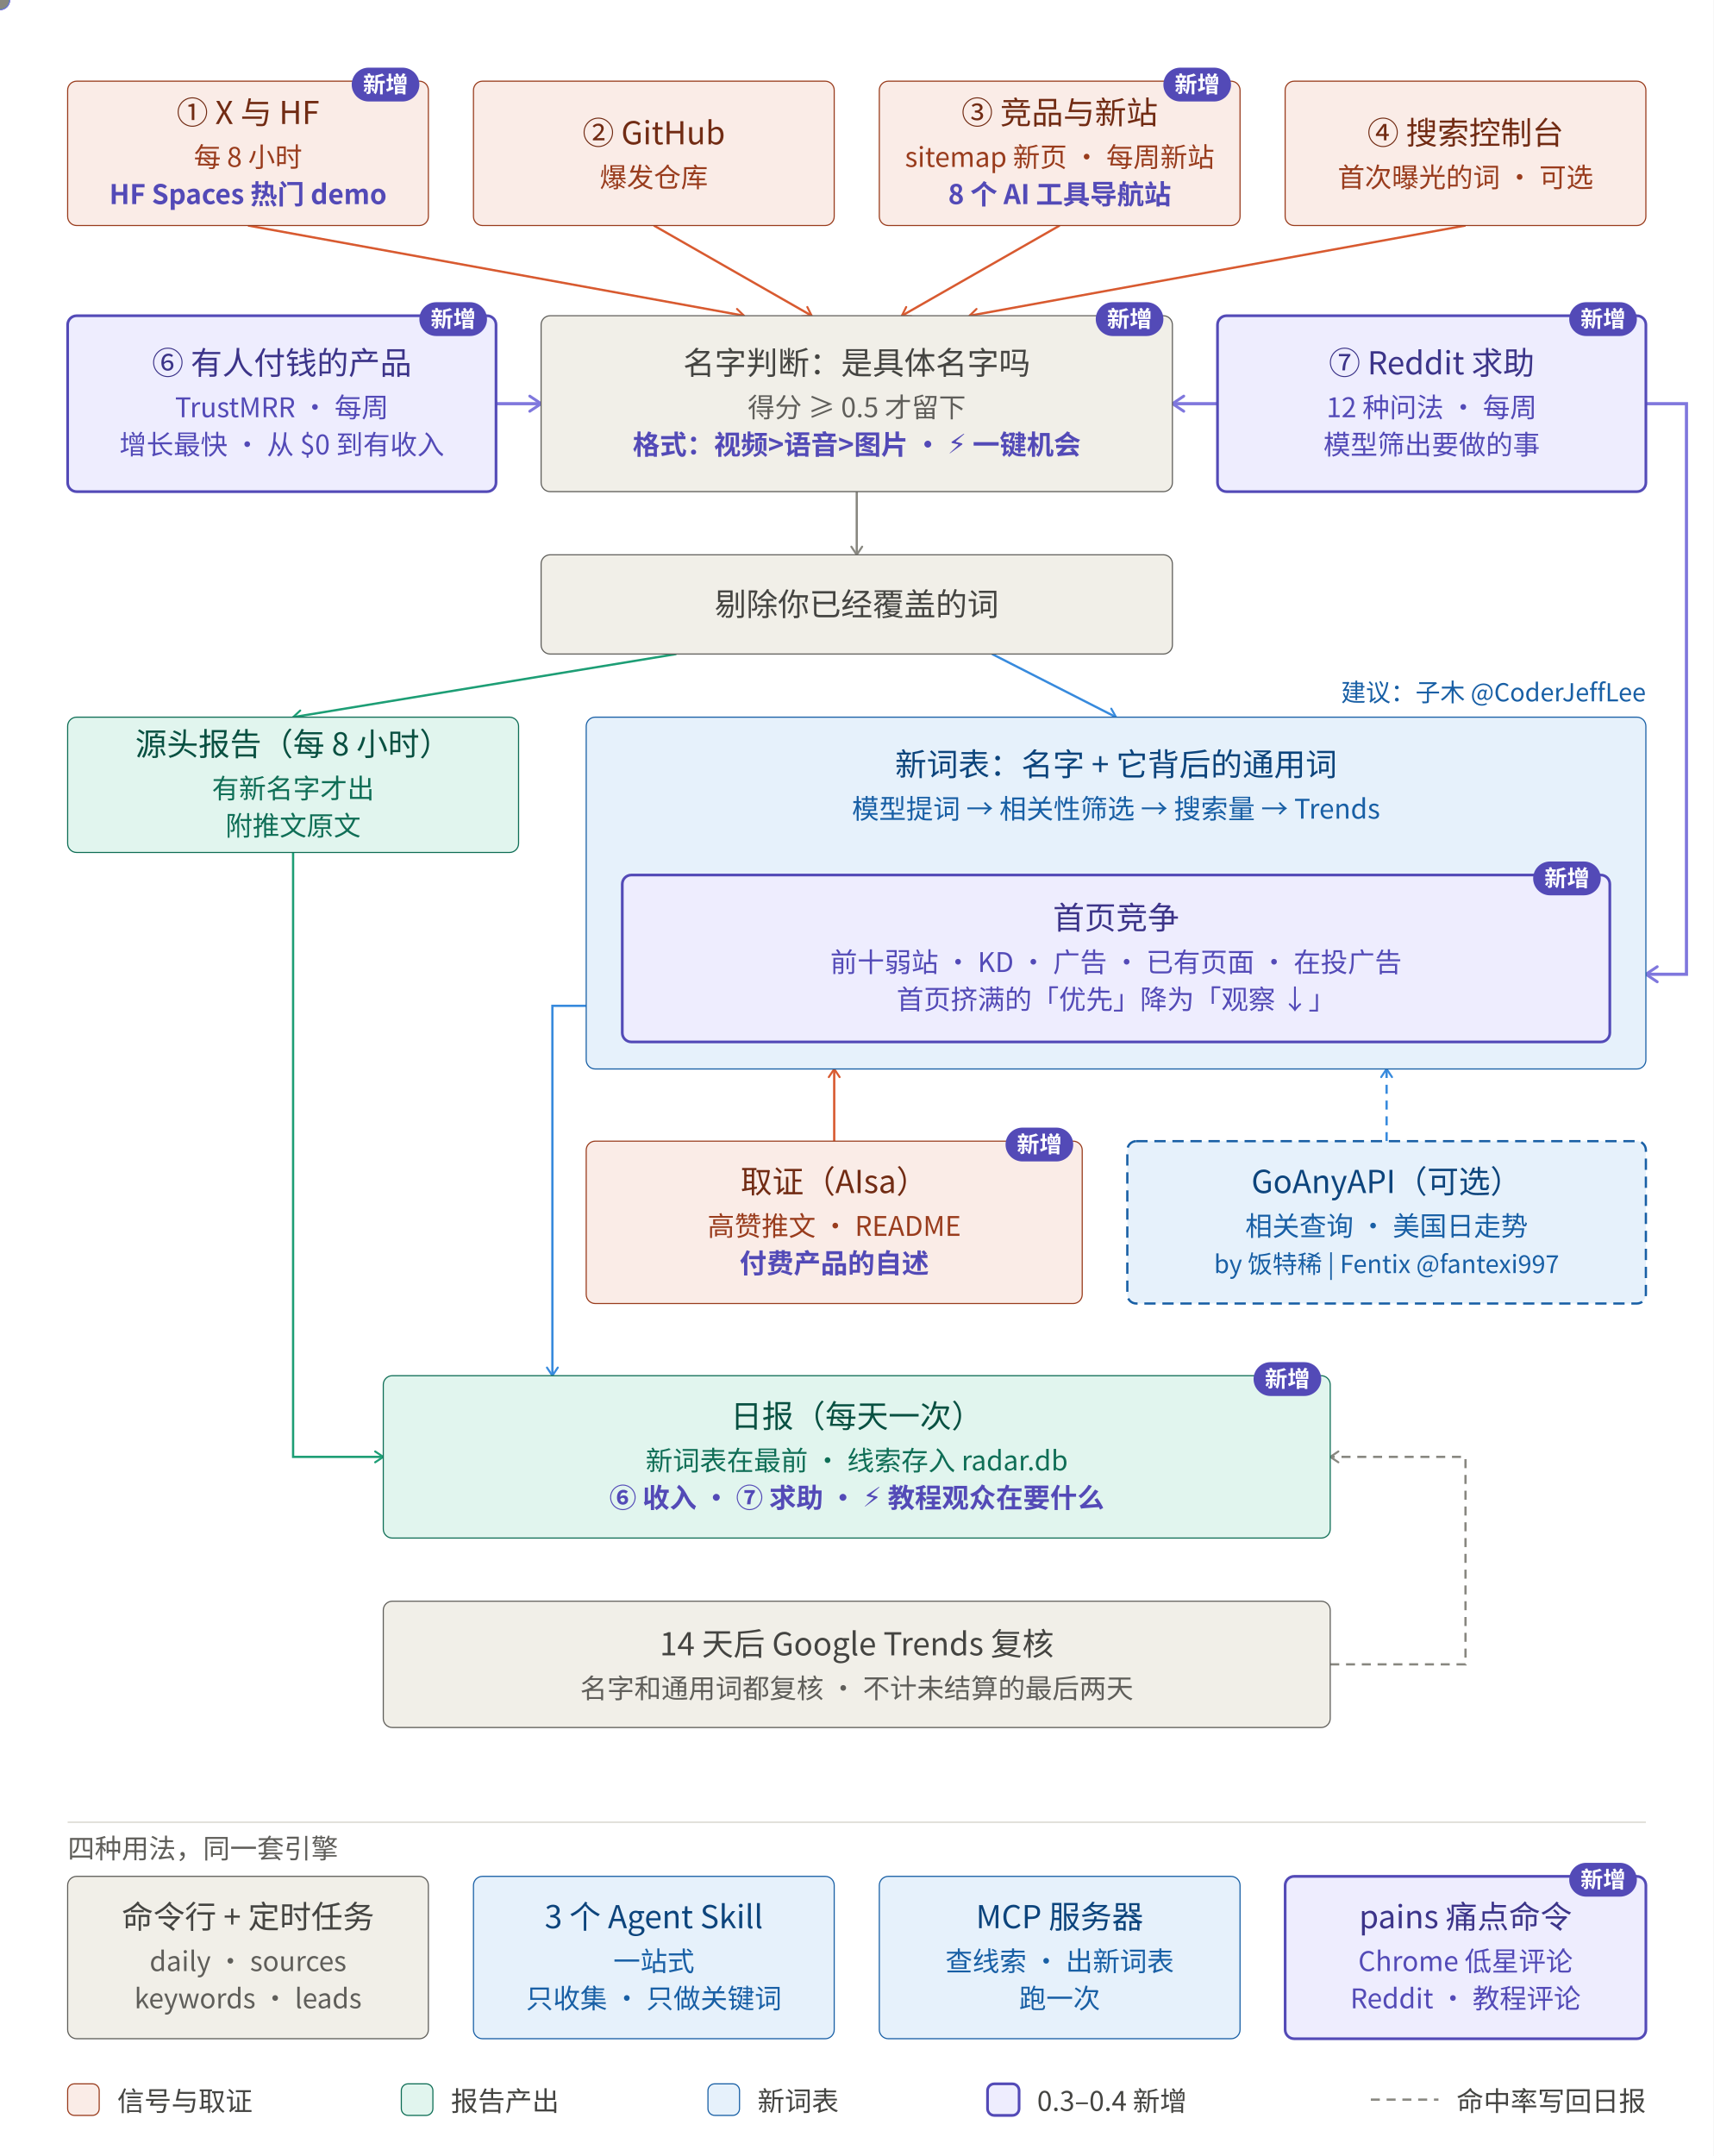
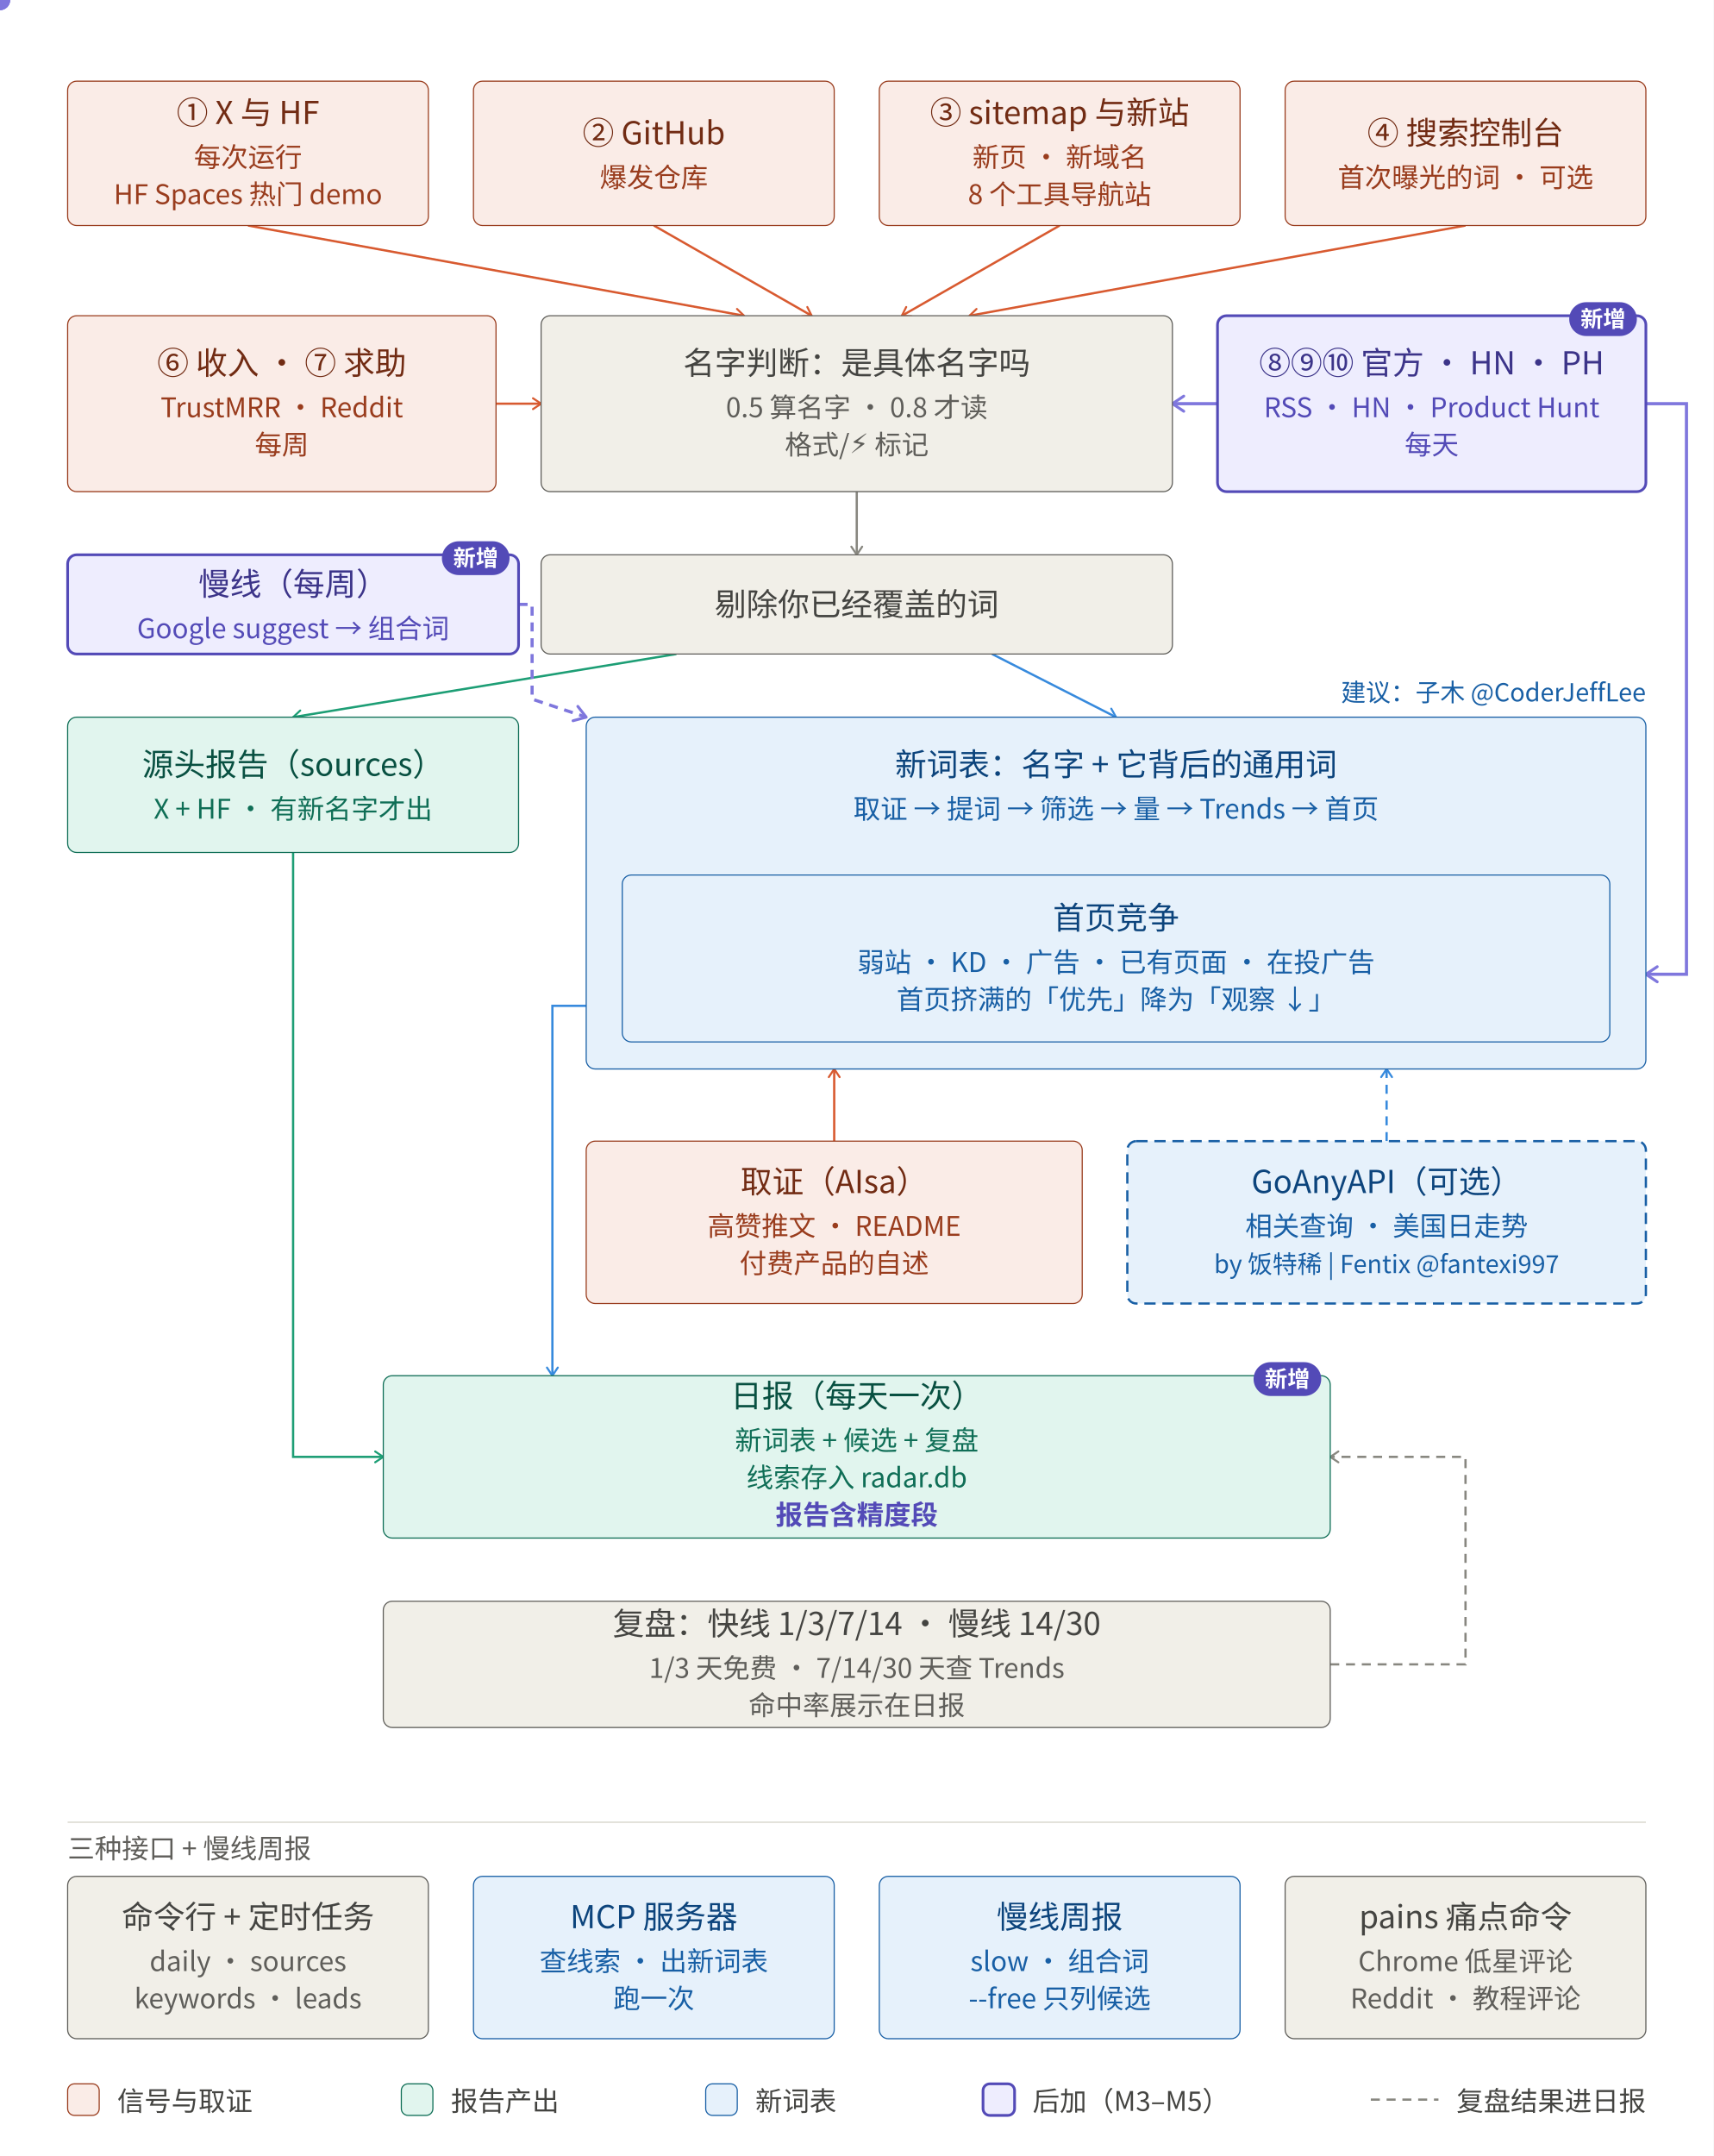
<svg xmlns="http://www.w3.org/2000/svg" width="1520" height="1912" viewBox="0 0 760 956" font-family="Hiragino Sans GB, PingFang SC, Noto Sans CJK SC, sans-serif">
  <defs>
    <marker id="arrow" viewBox="0 0 10 10" refX="8" refY="5" markerWidth="6" markerHeight="6" orient="auto-start-reverse">
      <path d="M2 1L8 5L2 9" fill="none" stroke="context-stroke" stroke-width="1.5" stroke-linecap="round" stroke-linejoin="round" />
    </marker>
  </defs>
  <rect width="760" height="956" fill="#FFFFFF" />
  <path id="p1" d="M110 100 L330 140" fill="none" stroke="#D85A30" stroke-width="1" marker-end="url(#arrow)" />
  <path id="p2" d="M290 100 L360 140" fill="none" stroke="#D85A30" stroke-width="1" marker-end="url(#arrow)" />
  <path id="p3" d="M470 100 L400 140" fill="none" stroke="#D85A30" stroke-width="1" marker-end="url(#arrow)" />
  <path id="p4" d="M650 100 L430 140" fill="none" stroke="#D85A30" stroke-width="1" marker-end="url(#arrow)" />
-   <path id="p6" d="M220 179 L240 179" fill="none" stroke="#7F77DD" stroke-width="1.4" marker-end="url(#arrow)" />
+   <path id="p6" d="M220 179 L240 179" fill="none" stroke="#D85A30" stroke-width="1" marker-end="url(#arrow)" />
  <path id="p7" d="M540 179 L520 179" fill="none" stroke="#7F77DD" stroke-width="1.4" marker-end="url(#arrow)" />
  <path id="p7b" d="M730 179 L748 179 L748 432 L730 432" fill="none" stroke="#7F77DD" stroke-width="1.4" marker-end="url(#arrow)" />
  <path id="p5" d="M380 218 L380 246" fill="none" stroke="#888780" stroke-width="1" marker-end="url(#arrow)" />
  <path id="p8" d="M300 290 L130 318" fill="none" stroke="#1D9E75" stroke-width="1" marker-end="url(#arrow)" />
  <path id="p9" d="M440 290 L495 318" fill="none" stroke="#378ADD" stroke-width="1" marker-end="url(#arrow)" />
  <path id="p10" d="M370 506 L370 474" fill="none" stroke="#D85A30" stroke-width="1" marker-end="url(#arrow)" />
  <path id="p11" d="M615 506 L615 474" fill="none" stroke="#378ADD" stroke-width="1" stroke-dasharray="4 3" marker-end="url(#arrow)" />
  <path id="p12" d="M130 378 L130 646 L170 646" fill="none" stroke="#1D9E75" stroke-width="1" marker-end="url(#arrow)" />
  <path id="p13" d="M260 446 L245 446 L245 610" fill="none" stroke="#378ADD" stroke-width="1" marker-end="url(#arrow)" />
  <path id="p14" d="M590 738 L650 738 L650 646 L590 646" fill="none" stroke="#888780" stroke-width="1" stroke-dasharray="4 3" marker-end="url(#arrow)" />
+   <path id="p15" d="M230 268 L236 268 L236 310 L260 318" fill="none" stroke="#7F77DD" stroke-width="1.4" stroke-dasharray="4 3" marker-end="url(#arrow)" />
  <g font-size="14" text-anchor="middle">
    <rect x="30" y="36" width="160" height="64" rx="4" fill="#FAECE7" stroke="#993C1D" stroke-width="0.5" />
    <text x="110.0" y="55.0" fill="#712B13" font-weight="500">① X 与 HF</text>
-     <text x="110.0" y="74.0" fill="#993C1D" font-size="12">每 8 小时</text>
-     <text x="110.0" y="90.5" fill="#534AB7" font-size="12" font-weight="600">HF Spaces 热门 demo</text>
-     <rect x="156" y="30" width="30" height="15" rx="7.5" fill="#534AB7" />
-     <text x="171" y="41" font-size="10" fill="#FFFFFF" font-weight="600">新增</text>
+     <text x="110.0" y="74.0" fill="#993C1D" font-size="12">每次运行</text>
+     <text x="110.0" y="90.5" fill="#993C1D" font-size="12">HF Spaces 热门 demo</text>
    <rect x="210" y="36" width="160" height="64" rx="4" fill="#FAECE7" stroke="#993C1D" stroke-width="0.5" />
    <text x="290.0" y="64.0" fill="#712B13" font-weight="500">② GitHub</text>
    <text x="290.0" y="83.0" fill="#993C1D" font-size="12">爆发仓库</text>
    <rect x="390" y="36" width="160" height="64" rx="4" fill="#FAECE7" stroke="#993C1D" stroke-width="0.5" />
-     <text x="470.0" y="55.0" fill="#712B13" font-weight="500">③ 竞品与新站</text>
-     <text x="470.0" y="74.0" fill="#993C1D" font-size="12">sitemap 新页 · 每周新站</text>
-     <text x="470.0" y="90.5" fill="#534AB7" font-size="12" font-weight="600">8 个 AI 工具导航站</text>
-     <rect x="516" y="30" width="30" height="15" rx="7.5" fill="#534AB7" />
-     <text x="531" y="41" font-size="10" fill="#FFFFFF" font-weight="600">新增</text>
+     <text x="470.0" y="55.0" fill="#712B13" font-weight="500">③ sitemap 与新站</text>
+     <text x="470.0" y="74.0" fill="#993C1D" font-size="12">新页 · 新域名</text>
+     <text x="470.0" y="90.5" fill="#993C1D" font-size="12">8 个工具导航站</text>
    <rect x="570" y="36" width="160" height="64" rx="4" fill="#FAECE7" stroke="#993C1D" stroke-width="0.5" />
    <text x="650.0" y="64.0" fill="#712B13" font-weight="500">④ 搜索控制台</text>
    <text x="650.0" y="83.0" fill="#993C1D" font-size="12">首次曝光的词 · 可选</text>
-     <rect x="30" y="140" width="190" height="78" rx="4" fill="#EEEDFE" stroke="#534AB7" stroke-width="1.2" />
-     <text x="125.0" y="166.0" fill="#3C3489" font-weight="500">⑥ 有人付钱的产品</text>
-     <text x="125.0" y="185.0" fill="#534AB7" font-size="12">TrustMRR · 每周</text>
-     <text x="125.0" y="201.5" fill="#534AB7" font-size="12">增长最快 · 从 $0 到有收入</text>
-     <rect x="186" y="134" width="30" height="15" rx="7.5" fill="#534AB7" />
-     <text x="201" y="145" font-size="10" fill="#FFFFFF" font-weight="600">新增</text>
+     <rect x="30" y="140" width="190" height="78" rx="4" fill="#FAECE7" stroke="#993C1D" stroke-width="0.5" />
+     <text x="125.0" y="166.0" fill="#712B13" font-weight="500">⑥ 收入 · ⑦ 求助</text>
+     <text x="125.0" y="185.0" fill="#993C1D" font-size="12">TrustMRR · Reddit</text>
+     <text x="125.0" y="201.5" fill="#993C1D" font-size="12">每周</text>
    <rect x="240" y="140" width="280" height="78" rx="4" fill="#F1EFE8" stroke="#5F5E5A" stroke-width="0.5" />
    <text x="380.0" y="166.0" fill="#444441" font-weight="500">名字判断：是具体名字吗</text>
-     <text x="380.0" y="185.0" fill="#5F5E5A" font-size="12">得分 ≥ 0.5 才留下</text>
-     <text x="380.0" y="201.5" fill="#534AB7" font-size="12" font-weight="600">格式：视频&gt;语音&gt;图片 · ⚡ 一键机会</text>
-     <rect x="486" y="134" width="30" height="15" rx="7.5" fill="#534AB7" />
-     <text x="501" y="145" font-size="10" fill="#FFFFFF" font-weight="600">新增</text>
+     <text x="380.0" y="185.0" fill="#5F5E5A" font-size="12">0.5 算名字 · 0.8 才读</text>
+     <text x="380.0" y="201.5" fill="#5F5E5A" font-size="12">格式/⚡ 标记</text>
    <rect x="540" y="140" width="190" height="78" rx="4" fill="#EEEDFE" stroke="#534AB7" stroke-width="1.2" />
-     <text x="635.0" y="166.0" fill="#3C3489" font-weight="500">⑦ Reddit 求助</text>
-     <text x="635.0" y="185.0" fill="#534AB7" font-size="12">12 种问法 · 每周</text>
-     <text x="635.0" y="201.5" fill="#534AB7" font-size="12">模型筛出要做的事</text>
+     <text x="635.0" y="166.0" fill="#3C3489" font-weight="500">⑧⑨⑩ 官方 · HN · PH</text>
+     <text x="635.0" y="185.0" fill="#534AB7" font-size="12">RSS · HN · Product Hunt</text>
+     <text x="635.0" y="201.5" fill="#534AB7" font-size="12">每天</text>
    <rect x="696" y="134" width="30" height="15" rx="7.5" fill="#534AB7" />
    <text x="711" y="145" font-size="10" fill="#FFFFFF" font-weight="600">新增</text>
    <rect x="240" y="246" width="280" height="44" rx="4" fill="#F1EFE8" stroke="#5F5E5A" stroke-width="0.5" />
    <text x="380.0" y="273.0" fill="#444441" font-weight="500">剔除你已经覆盖的词</text>
+     <rect x="30" y="246" width="200" height="44" rx="4" fill="#EEEDFE" stroke="#534AB7" stroke-width="1.2" />
+     <text x="130.0" y="264.0" fill="#3C3489" font-weight="500">慢线（每周）</text>
+     <text x="130.0" y="283.0" fill="#534AB7" font-size="12">Google suggest → 组合词</text>
+     <rect x="196" y="240" width="30" height="15" rx="7.5" fill="#534AB7" />
+     <text x="211" y="251" font-size="10" fill="#FFFFFF" font-weight="600">新增</text>
    <rect x="30" y="318" width="200" height="60" rx="4" fill="#E1F5EE" stroke="#0F6E56" stroke-width="0.5" />
-     <text x="130.0" y="335.0" fill="#085041" font-weight="500">源头报告（每 8 小时）</text>
-     <text x="130.0" y="354.0" fill="#0F6E56" font-size="12">有新名字才出</text>
-     <text x="130.0" y="370.5" fill="#0F6E56" font-size="12">附推文原文</text>
+     <text x="130.0" y="344.0" fill="#085041" font-weight="500">源头报告（sources）</text>
+     <text x="130.0" y="363.0" fill="#0F6E56" font-size="12">X + HF · 有新名字才出</text>
    <rect x="260" y="318" width="470" height="156" rx="4" fill="#E6F1FB" stroke="#185FA5" stroke-width="0.5" />
    <text x="495.0" y="344.0" fill="#0C447C" font-weight="500">新词表：名字 + 它背后的通用词</text>
-     <text x="495.0" y="363.0" fill="#185FA5" font-size="12">模型提词 → 相关性筛选 → 搜索量 → Trends</text>
-     <rect x="276" y="388" width="438" height="74" rx="4" fill="#EEEDFE" stroke="#534AB7" stroke-width="1.2" />
-     <text x="495.0" y="412.0" fill="#3C3489" font-weight="500">首页竞争</text>
-     <text x="495.0" y="431.0" fill="#534AB7" font-size="12">前十弱站 · KD · 广告 · 已有页面 · 在投广告</text>
-     <text x="495.0" y="447.5" fill="#534AB7" font-size="12">首页挤满的「优先」降为「观察 ↓」</text>
-     <rect x="680" y="382" width="30" height="15" rx="7.5" fill="#534AB7" />
-     <text x="695" y="393" font-size="10" fill="#FFFFFF" font-weight="600">新增</text>
+     <text x="495.0" y="363.0" fill="#185FA5" font-size="12">取证 → 提词 → 筛选 → 量 → Trends → 首页</text>
+     <rect x="276" y="388" width="438" height="74" rx="4" fill="#E6F1FB" stroke="#185FA5" stroke-width="0.5" />
+     <text x="495.0" y="412.0" fill="#0C447C" font-weight="500">首页竞争</text>
+     <text x="495.0" y="431.0" fill="#185FA5" font-size="12">弱站 · KD · 广告 · 已有页面 · 在投广告</text>
+     <text x="495.0" y="447.5" fill="#185FA5" font-size="12">首页挤满的「优先」降为「观察 ↓」</text>
    <rect x="260" y="506" width="220" height="72" rx="4" fill="#FAECE7" stroke="#993C1D" stroke-width="0.5" />
    <text x="370.0" y="529.0" fill="#712B13" font-weight="500">取证（AIsa）</text>
    <text x="370.0" y="548.0" fill="#993C1D" font-size="12">高赞推文 · README</text>
-     <text x="370.0" y="564.5" fill="#534AB7" font-size="12" font-weight="600">付费产品的自述</text>
-     <rect x="446" y="500" width="30" height="15" rx="7.5" fill="#534AB7" />
-     <text x="461" y="511" font-size="10" fill="#FFFFFF" font-weight="600">新增</text>
+     <text x="370.0" y="564.5" fill="#993C1D" font-size="12">付费产品的自述</text>
    <rect x="500" y="506" width="230" height="72" rx="4" fill="#E6F1FB" stroke="#185FA5" stroke-width="1" stroke-dasharray="5 3" />
    <text x="615.0" y="529.0" fill="#0C447C" font-weight="500">GoAnyAPI（可选）</text>
    <text x="615.0" y="548.0" fill="#185FA5" font-size="12">相关查询 · 美国日走势</text>
    <text x="615.0" y="564.5" fill="#185FA5" font-size="11">by 饭特稀 | Fentix @fantexi997</text>
    <rect x="170" y="610" width="420" height="72" rx="4" fill="#E1F5EE" stroke="#0F6E56" stroke-width="0.5" />
-     <text x="380.0" y="633.0" fill="#085041" font-weight="500">日报（每天一次）</text>
-     <text x="380.0" y="652.0" fill="#0F6E56" font-size="12">新词表在最前 · 线索存入 radar.db</text>
-     <text x="380.0" y="668.5" fill="#534AB7" font-size="12" font-weight="600">⑥ 收入 · ⑦ 求助 · ⚡ 教程观众在要什么</text>
+     <text x="380.0" y="624.0" fill="#085041" font-weight="500">日报（每天一次）</text>
+     <text x="380.0" y="643.0" fill="#0F6E56" font-size="12">新词表 + 候选 + 复盘</text>
+     <text x="380.0" y="659.5" fill="#0F6E56" font-size="12">线索存入 radar.db</text>
+     <text x="380.0" y="676.0" fill="#534AB7" font-size="12" font-weight="600">报告含精度段</text>
    <rect x="556" y="604" width="30" height="15" rx="7.5" fill="#534AB7" />
    <text x="571" y="615" font-size="10" fill="#FFFFFF" font-weight="600">新增</text>
    <rect x="170" y="710" width="420" height="56" rx="4" fill="#F1EFE8" stroke="#5F5E5A" stroke-width="0.5" />
-     <text x="380.0" y="734.0" fill="#444441" font-weight="500">14 天后 Google Trends 复核</text>
-     <text x="380.0" y="753.0" fill="#5F5E5A" font-size="12">名字和通用词都复核 · 不计未结算的最后两天</text>
+     <text x="380.0" y="725.0" fill="#444441" font-weight="500">复盘：快线 1/3/7/14 · 慢线 14/30</text>
+     <text x="380.0" y="744.0" fill="#5F5E5A" font-size="12">1/3 天免费 · 7/14/30 天查 Trends</text>
+     <text x="380.0" y="760.5" fill="#5F5E5A" font-size="12">命中率展示在日报</text>
    <rect x="30" y="832" width="160" height="72" rx="4" fill="#F1EFE8" stroke="#5F5E5A" stroke-width="0.5" />
    <text x="110.0" y="855.0" fill="#444441" font-weight="500">命令行 + 定时任务</text>
    <text x="110.0" y="874.0" fill="#5F5E5A" font-size="12">daily · sources</text>
    <text x="110.0" y="890.5" fill="#5F5E5A" font-size="12">keywords · leads</text>
    <rect x="210" y="832" width="160" height="72" rx="4" fill="#E6F1FB" stroke="#185FA5" stroke-width="0.5" />
-     <text x="290.0" y="855.0" fill="#0C447C" font-weight="500">3 个 Agent Skill</text>
-     <text x="290.0" y="874.0" fill="#185FA5" font-size="12">一站式</text>
-     <text x="290.0" y="890.5" fill="#185FA5" font-size="12">只收集 · 只做关键词</text>
+     <text x="290.0" y="855.0" fill="#0C447C" font-weight="500">MCP 服务器</text>
+     <text x="290.0" y="874.0" fill="#185FA5" font-size="12">查线索 · 出新词表</text>
+     <text x="290.0" y="890.5" fill="#185FA5" font-size="12">跑一次</text>
    <rect x="390" y="832" width="160" height="72" rx="4" fill="#E6F1FB" stroke="#185FA5" stroke-width="0.5" />
-     <text x="470.0" y="855.0" fill="#0C447C" font-weight="500">MCP 服务器</text>
-     <text x="470.0" y="874.0" fill="#185FA5" font-size="12">查线索 · 出新词表</text>
-     <text x="470.0" y="890.5" fill="#185FA5" font-size="12">跑一次</text>
-     <rect x="570" y="832" width="160" height="72" rx="4" fill="#EEEDFE" stroke="#534AB7" stroke-width="1.2" />
-     <text x="650.0" y="855.0" fill="#3C3489" font-weight="500">pains 痛点命令</text>
-     <text x="650.0" y="874.0" fill="#534AB7" font-size="12">Chrome 低星评论</text>
-     <text x="650.0" y="890.5" fill="#534AB7" font-size="12">Reddit · 教程评论</text>
-     <rect x="696" y="826" width="30" height="15" rx="7.5" fill="#534AB7" />
-     <text x="711" y="837" font-size="10" fill="#FFFFFF" font-weight="600">新增</text>
+     <text x="470.0" y="855.0" fill="#0C447C" font-weight="500">慢线周报</text>
+     <text x="470.0" y="874.0" fill="#185FA5" font-size="12">slow · 组合词</text>
+     <text x="470.0" y="890.5" fill="#185FA5" font-size="12">--free 只列候选</text>
+     <rect x="570" y="832" width="160" height="72" rx="4" fill="#F1EFE8" stroke="#5F5E5A" stroke-width="0.5" />
+     <text x="650.0" y="855.0" fill="#444441" font-weight="500">pains 痛点命令</text>
+     <text x="650.0" y="874.0" fill="#5F5E5A" font-size="12">Chrome 低星评论</text>
+     <text x="650.0" y="890.5" fill="#5F5E5A" font-size="12">Reddit · 教程评论</text>
  </g>
  <path d="M30 808 H730" stroke="#D3D1C7" stroke-width="0.5" fill="none" />
-   <text x="30" y="824" font-size="12" fill="#5F5E5A" font-weight="500">四种用法，同一套引擎</text>
+   <text x="30" y="824" font-size="12" fill="#5F5E5A" font-weight="500">三种接口 + 慢线周报</text>
  <text x="730" y="311" text-anchor="end" font-size="11" fill="#185FA5">建议：子木 @CoderJeffLee</text>
  <rect x="30" y="924" width="14" height="14" rx="3" fill="#FAECE7" stroke="#993C1D" stroke-width="0.5" />
  <text x="52" y="936" font-size="12" fill="#444441">信号与取证</text>
  <rect x="178" y="924" width="14" height="14" rx="3" fill="#E1F5EE" stroke="#0F6E56" stroke-width="0.5" />
  <text x="200" y="936" font-size="12" fill="#444441">报告产出</text>
-   <rect x="314" y="924" width="14" height="14" rx="3" fill="#E6F1FB" stroke="#185FA5" stroke-width="0.5" />
-   <text x="336" y="936" font-size="12" fill="#444441">新词表</text>
-   <rect x="438" y="924" width="14" height="14" rx="3" fill="#EEEDFE" stroke="#534AB7" stroke-width="1.2" />
-   <text x="460" y="936" font-size="12" fill="#444441">0.3–0.4 新增</text>
+   <rect x="313" y="924" width="14" height="14" rx="3" fill="#E6F1FB" stroke="#185FA5" stroke-width="0.5" />
+   <text x="335" y="936" font-size="12" fill="#444441">新词表</text>
+   <rect x="436" y="924" width="14" height="14" rx="3" fill="#EEEDFE" stroke="#534AB7" stroke-width="1.2" />
+   <text x="458" y="936" font-size="12" fill="#444441">后加（M3–M5）</text>
  <path d="M608 931 H638" stroke="#888780" stroke-width="1" stroke-dasharray="4 3" fill="none" />
-   <text x="646" y="936" font-size="12" fill="#444441">命中率写回日报</text>
+   <text x="646" y="936" font-size="12" fill="#444441">复盘结果进日报</text>
  <circle r="4" fill="#D85A30">
    <animateMotion dur="2.4s" repeatCount="indefinite" begin="0.0s">
      <mpath href="#p1" />
    </animateMotion>
  </circle>
  <circle r="4" fill="#D85A30">
    <animateMotion dur="2.4s" repeatCount="indefinite" begin="0.6s">
      <mpath href="#p2" />
    </animateMotion>
  </circle>
  <circle r="4" fill="#D85A30">
    <animateMotion dur="2.4s" repeatCount="indefinite" begin="1.2s">
      <mpath href="#p3" />
    </animateMotion>
  </circle>
  <circle r="4" fill="#D85A30">
    <animateMotion dur="2.4s" repeatCount="indefinite" begin="1.8s">
      <mpath href="#p4" />
    </animateMotion>
  </circle>
-   <circle r="4.5" fill="#7F77DD">
+   <circle r="4" fill="#D85A30">
    <animateMotion dur="1.2s" repeatCount="indefinite" begin="0.2s">
      <mpath href="#p6" />
    </animateMotion>
  </circle>
  <circle r="4.5" fill="#7F77DD">
    <animateMotion dur="1.2s" repeatCount="indefinite" begin="0.8s">
      <mpath href="#p7" />
    </animateMotion>
  </circle>
  <circle r="4.5" fill="#7F77DD">
    <animateMotion dur="2.8s" repeatCount="indefinite" begin="0.4s">
      <mpath href="#p7b" />
    </animateMotion>
  </circle>
  <circle r="4" fill="#888780">
    <animateMotion dur="1.2s" repeatCount="indefinite" begin="0.3s">
      <mpath href="#p5" />
    </animateMotion>
  </circle>
  <circle r="4" fill="#1D9E75">
    <animateMotion dur="1.6s" repeatCount="indefinite" begin="0.0s">
      <mpath href="#p8" />
    </animateMotion>
  </circle>
  <circle r="4" fill="#378ADD">
    <animateMotion dur="1.6s" repeatCount="indefinite" begin="0.4s">
      <mpath href="#p9" />
    </animateMotion>
  </circle>
  <circle r="4" fill="#D85A30">
    <animateMotion dur="1.4s" repeatCount="indefinite" begin="0.8s">
      <mpath href="#p10" />
    </animateMotion>
  </circle>
  <circle r="4" fill="#378ADD">
    <animateMotion dur="1.4s" repeatCount="indefinite" begin="1.2s">
      <mpath href="#p11" />
    </animateMotion>
  </circle>
  <circle r="4" fill="#1D9E75">
    <animateMotion dur="2.4s" repeatCount="indefinite" begin="0.2s">
      <mpath href="#p12" />
    </animateMotion>
  </circle>
  <circle r="4" fill="#378ADD">
    <animateMotion dur="1.8s" repeatCount="indefinite" begin="0.6s">
      <mpath href="#p13" />
    </animateMotion>
  </circle>
  <circle r="4" fill="#888780">
    <animateMotion dur="4.8s" repeatCount="indefinite" begin="0.0s">
      <mpath href="#p14" />
    </animateMotion>
  </circle>
+   <circle r="4.5" fill="#7F77DD">
+     <animateMotion dur="2.0s" repeatCount="indefinite" begin="0.5s">
+       <mpath href="#p15" />
+     </animateMotion>
+   </circle>
</svg>
